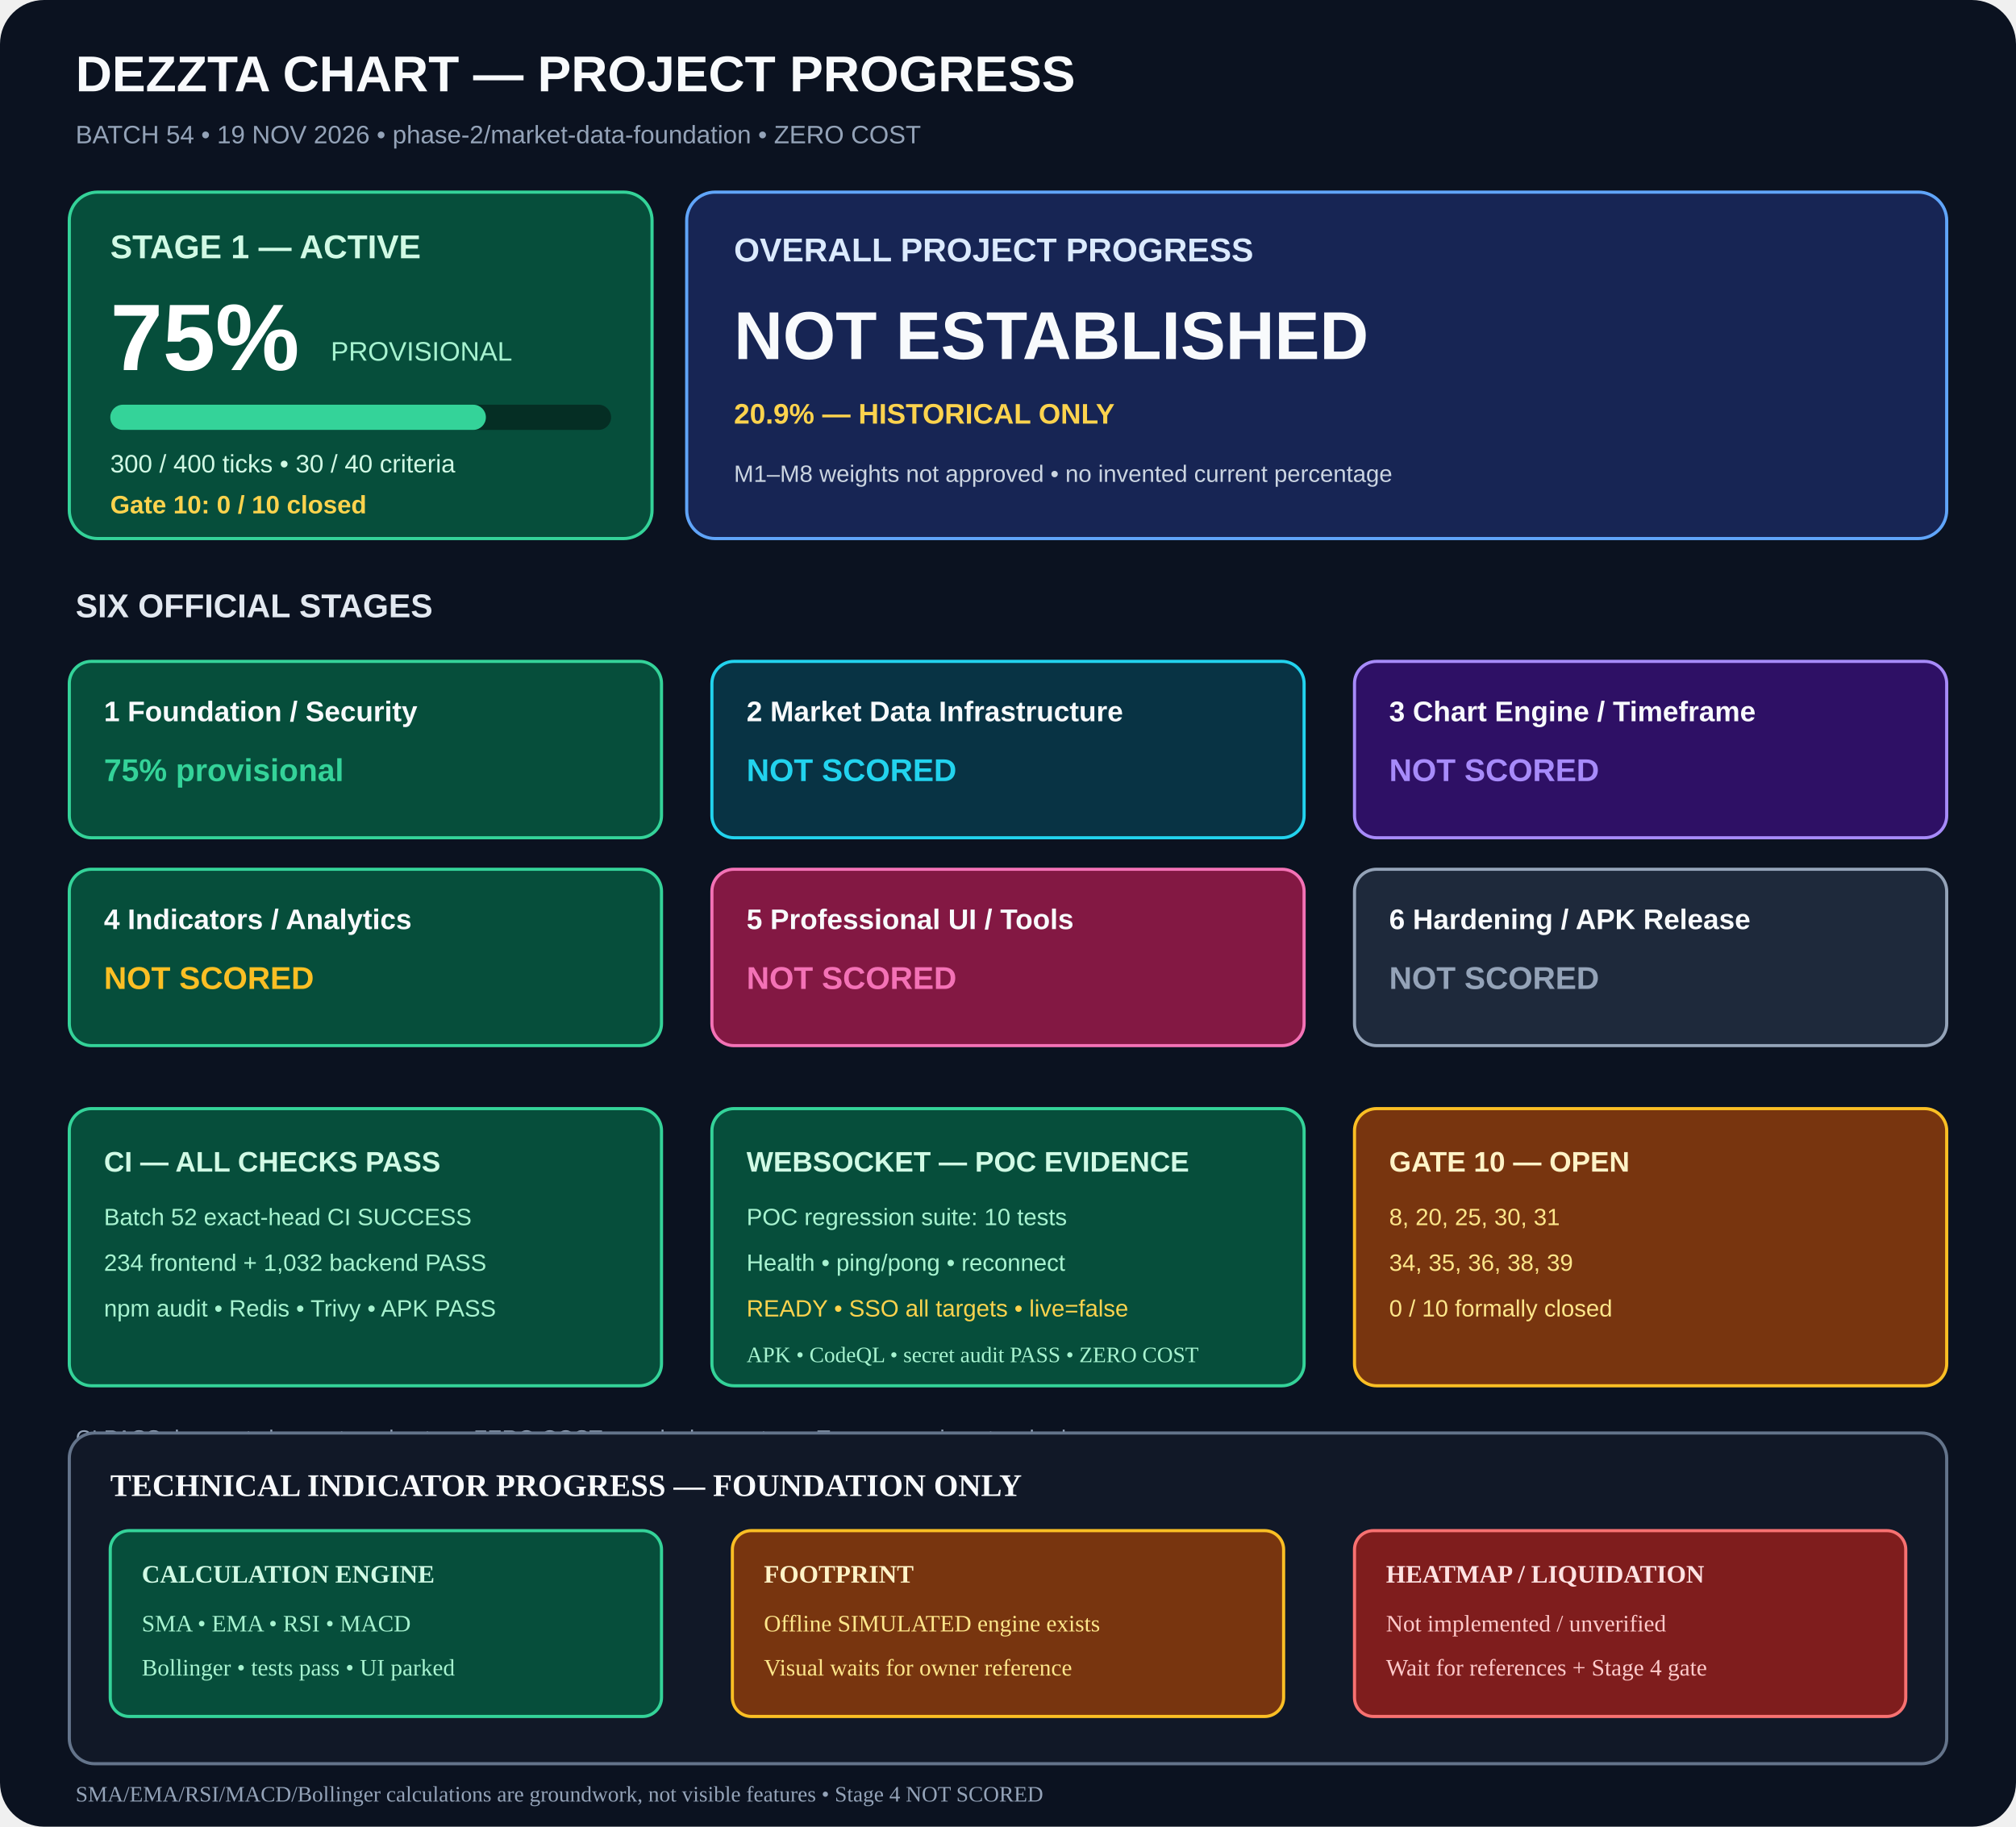
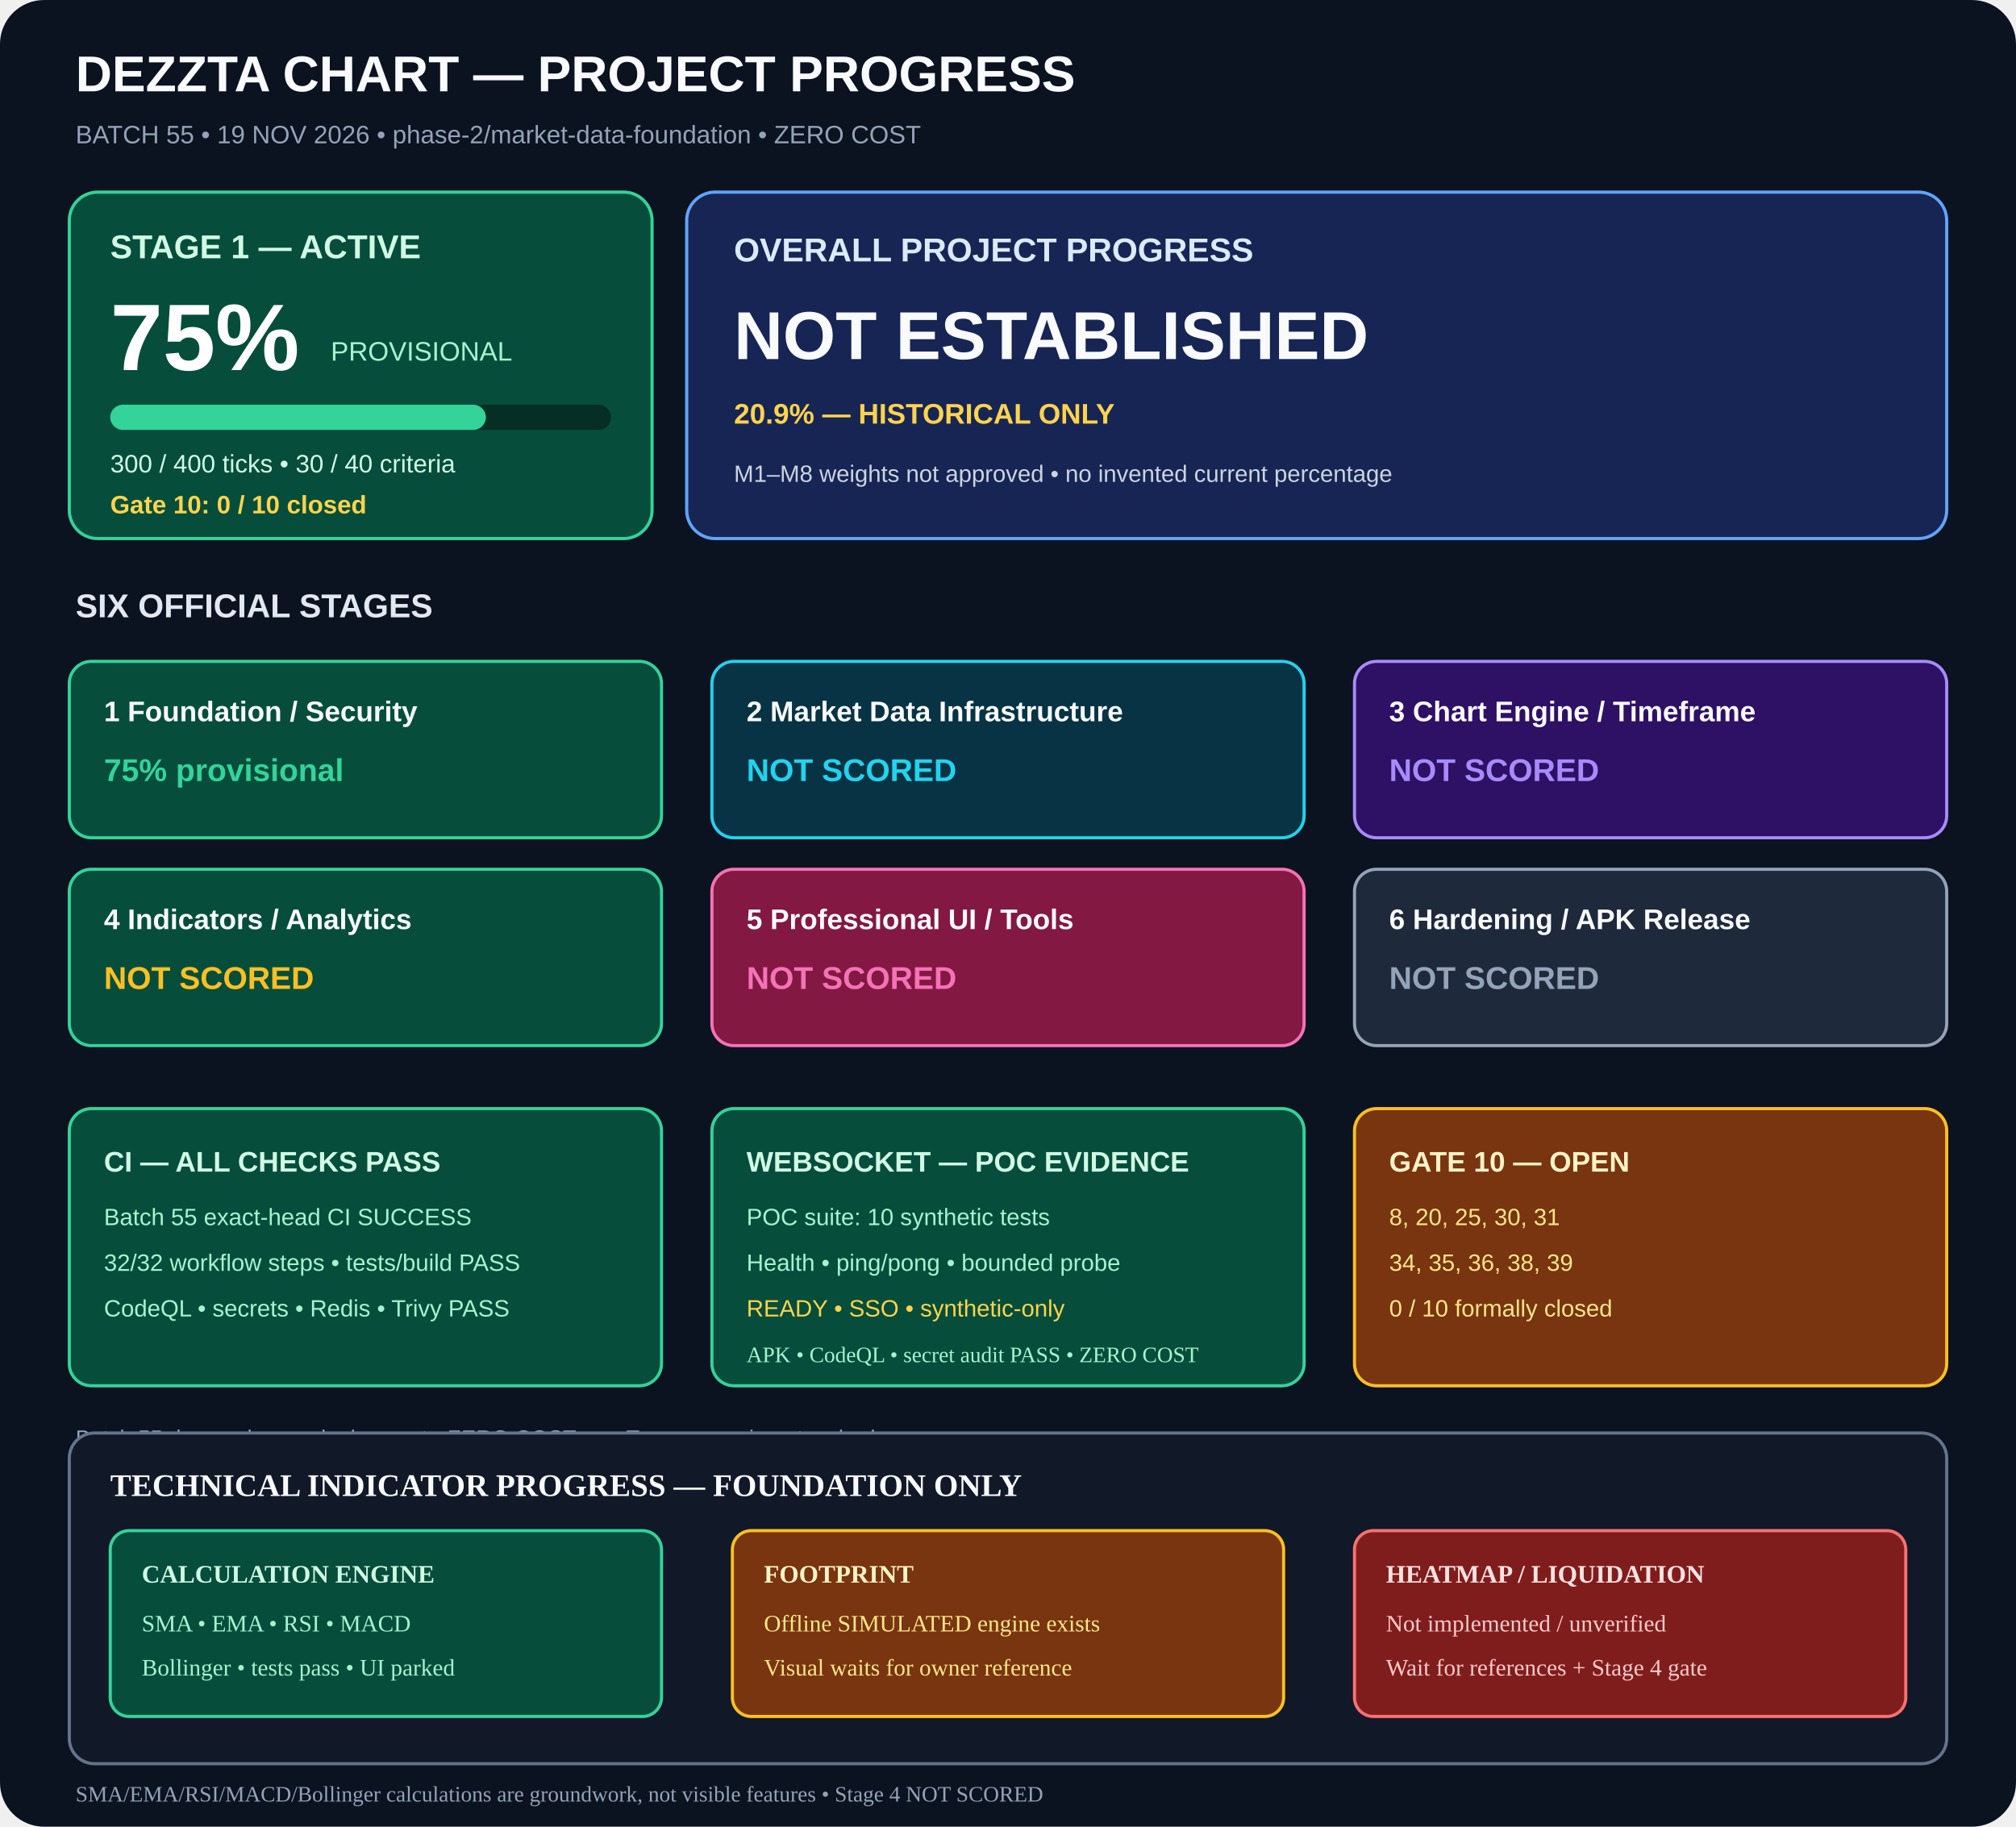
<svg xmlns="http://www.w3.org/2000/svg" width="1280" height="1160" viewBox="0 0 1280 1160" role="img" aria-labelledby="title desc">
  <rect width="1280" height="1160" rx="28" fill="#0b1220" />
  <g font-family="Arial,sans-serif">
    <text x="48" y="58" fill="#f8fafc" font-size="32" font-weight="700">DEZZTA CHART — PROJECT PROGRESS</text>
-     <text x="48" y="91" fill="#94a3b8" font-size="16">BATCH 54 • 19 NOV 2026 • phase-2/market-data-foundation • ZERO COST</text>
+     <text x="48" y="91" fill="#94a3b8" font-size="16">BATCH 55 • 19 NOV 2026 • phase-2/market-data-foundation • ZERO COST</text>
    <rect x="44" y="122" width="370" height="220" rx="18" fill="#064e3b" stroke="#34d399" stroke-width="2" />
    <text x="70" y="164" fill="#d1fae5" font-size="21" font-weight="700">STAGE 1 — ACTIVE</text>
    <text x="70" y="235" fill="#fff" font-size="60" font-weight="700">75%</text>
    <text x="210" y="229" fill="#a7f3d0" font-size="17">PROVISIONAL</text>
    <rect x="70" y="257" width="318" height="16" rx="8" fill="#052e24" />
    <rect x="70" y="257" width="238.5" height="16" rx="8" fill="#34d399" />
    <text x="70" y="300" fill="#d1fae5" font-size="16">300 / 400 ticks • 30 / 40 criteria</text>
    <text x="70" y="326" fill="#fcd34d" font-size="16" font-weight="700">Gate 10: 0 / 10 closed</text>
    <rect x="436" y="122" width="800" height="220" rx="18" fill="#172554" stroke="#60a5fa" stroke-width="2" />
    <text x="466" y="166" fill="#dbeafe" font-size="21" font-weight="700">OVERALL PROJECT PROGRESS</text>
    <text x="466" y="228" fill="#f8fafc" font-size="43" font-weight="700">NOT ESTABLISHED</text>
    <text x="466" y="269" fill="#fcd34d" font-size="18" font-weight="700">20.9% — HISTORICAL ONLY</text>
    <text x="466" y="306" fill="#cbd5e1" font-size="15">M1–M8 weights not approved • no invented current percentage</text>
    <text x="48" y="392" fill="#e2e8f0" font-size="21" font-weight="700">SIX OFFICIAL STAGES</text>
    <rect x="44" y="420" width="376" height="112" rx="14" fill="#064e3b" stroke="#34d399" stroke-width="2" />
    <text x="66" y="458" fill="#f8fafc" font-size="18" font-weight="700">1  Foundation / Security</text>
    <text x="66" y="496" fill="#34d399" font-size="20" font-weight="700">75% provisional</text>
    <rect x="452" y="420" width="376" height="112" rx="14" fill="#083344" stroke="#22d3ee" stroke-width="2" />
    <text x="474" y="458" fill="#f8fafc" font-size="18" font-weight="700">2  Market Data Infrastructure</text>
    <text x="474" y="496" fill="#22d3ee" font-size="20" font-weight="700">NOT SCORED</text>
    <rect x="860" y="420" width="376" height="112" rx="14" fill="#2e1065" stroke="#a78bfa" stroke-width="2" />
    <text x="882" y="458" fill="#f8fafc" font-size="18" font-weight="700">3  Chart Engine / Timeframe</text>
    <text x="882" y="496" fill="#a78bfa" font-size="20" font-weight="700">NOT SCORED</text>
    <rect x="44" y="552" width="376" height="112" rx="14" fill="#064e3b" stroke="#34d399" stroke-width="2" />
    <text x="66" y="590" fill="#f8fafc" font-size="18" font-weight="700">4  Indicators / Analytics</text>
    <text x="66" y="628" fill="#fbbf24" font-size="20" font-weight="700">NOT SCORED</text>
    <rect x="452" y="552" width="376" height="112" rx="14" fill="#831843" stroke="#f472b6" stroke-width="2" />
    <text x="474" y="590" fill="#f8fafc" font-size="18" font-weight="700">5  Professional UI / Tools</text>
    <text x="474" y="628" fill="#f472b6" font-size="20" font-weight="700">NOT SCORED</text>
    <rect x="860" y="552" width="376" height="112" rx="14" fill="#1e293b" stroke="#94a3b8" stroke-width="2" />
    <text x="882" y="590" fill="#f8fafc" font-size="18" font-weight="700">6  Hardening / APK Release</text>
    <text x="882" y="628" fill="#94a3b8" font-size="20" font-weight="700">NOT SCORED</text>
    <rect x="44" y="704" width="376" height="176" rx="14" fill="#064e3b" stroke="#34d399" stroke-width="2" />
    <text x="66" y="744" fill="#d1fae5" font-size="18" font-weight="700">CI — ALL CHECKS PASS</text>
-     <text x="66" y="778" fill="#a7f3d0" font-size="15">Batch 52 exact-head CI SUCCESS</text>
-     <text x="66" y="807" fill="#a7f3d0" font-size="15">234 frontend + 1,032 backend PASS</text>
-     <text x="66" y="836" fill="#a7f3d0" font-size="15">npm audit • Redis • Trivy • APK PASS</text>
+     <text x="66" y="778" fill="#a7f3d0" font-size="15">Batch 55 exact-head CI SUCCESS</text>
+     <text x="66" y="807" fill="#a7f3d0" font-size="15">32/32 workflow steps • tests/build PASS</text>
+     <text x="66" y="836" fill="#a7f3d0" font-size="15">CodeQL • secrets • Redis • Trivy PASS</text>
    <rect x="452" y="704" width="376" height="176" rx="14" fill="#064e3b" stroke="#34d399" stroke-width="2" />
    <text x="474" y="744" fill="#d1fae5" font-size="18" font-weight="700">WEBSOCKET — POC EVIDENCE</text>
-     <text x="474" y="778" fill="#a7f3d0" font-size="15">POC regression suite: 10 tests</text>
-     <text x="474" y="807" fill="#a7f3d0" font-size="15">Health • ping/pong • reconnect</text>
-     <text x="474" y="836" fill="#fcd34d" font-size="15">READY • SSO all targets • live=false</text>
+     <text x="474" y="778" fill="#a7f3d0" font-size="15">POC suite: 10 synthetic tests</text>
+     <text x="474" y="807" fill="#a7f3d0" font-size="15">Health • ping/pong • bounded probe</text>
+     <text x="474" y="836" fill="#fcd34d" font-size="15">READY • SSO • synthetic-only</text>
    <rect x="860" y="704" width="376" height="176" rx="14" fill="#78350f" stroke="#fbbf24" stroke-width="2" />
    <text x="882" y="744" fill="#fef3c7" font-size="18" font-weight="700">GATE 10 — OPEN</text>
    <text x="882" y="778" fill="#fde68a" font-size="15">8, 20, 25, 30, 31</text>
    <text x="882" y="807" fill="#fde68a" font-size="15">34, 35, 36, 38, 39</text>
    <text x="882" y="836" fill="#fde68a" font-size="15">0 / 10 formally closed</text>
-     <text x="48" y="918" fill="#94a3b8" font-size="14">CI PASS does not close external gates • ZERO COST • no deployment • no Termux • main untouched</text>
+     <text x="48" y="918" fill="#94a3b8" font-size="14">Batch 55 docs-only • no deployment • ZERO COST • no Termux • main untouched</text>
  </g>
  <text x="474" y="865" fill="#a7f3d0" font-size="14">APK • CodeQL • secret audit PASS • ZERO COST</text>
  <rect x="44" y="910" width="1192" height="210" rx="16" fill="#111827" stroke="#64748b" stroke-width="2" />
  <text x="70" y="950" fill="#f8fafc" font-size="20" font-weight="700">TECHNICAL INDICATOR PROGRESS — FOUNDATION ONLY</text>
  <rect x="70" y="972" width="350" height="118" rx="12" fill="#064e3b" stroke="#34d399" stroke-width="2" />
  <text x="90" y="1005" fill="#d1fae5" font-size="16" font-weight="700">CALCULATION ENGINE</text>
  <text x="90" y="1036" fill="#a7f3d0" font-size="15">SMA • EMA • RSI • MACD</text>
  <text x="90" y="1064" fill="#a7f3d0" font-size="15">Bollinger • tests pass • UI parked</text>
  <rect x="465" y="972" width="350" height="118" rx="12" fill="#78350f" stroke="#fbbf24" stroke-width="2" />
  <text x="485" y="1005" fill="#fef3c7" font-size="16" font-weight="700">FOOTPRINT</text>
  <text x="485" y="1036" fill="#fde68a" font-size="15">Offline SIMULATED engine exists</text>
  <text x="485" y="1064" fill="#fde68a" font-size="15">Visual waits for owner reference</text>
  <rect x="860" y="972" width="350" height="118" rx="12" fill="#7f1d1d" stroke="#f87171" stroke-width="2" />
  <text x="880" y="1005" fill="#fee2e2" font-size="16" font-weight="700">HEATMAP / LIQUIDATION</text>
  <text x="880" y="1036" fill="#fecaca" font-size="15">Not implemented / unverified</text>
  <text x="880" y="1064" fill="#fecaca" font-size="15">Wait for references + Stage 4 gate</text>
  <text x="48" y="1144" fill="#94a3b8" font-size="14">SMA/EMA/RSI/MACD/Bollinger calculations are groundwork, not visible features • Stage 4 NOT SCORED</text>
</svg>
